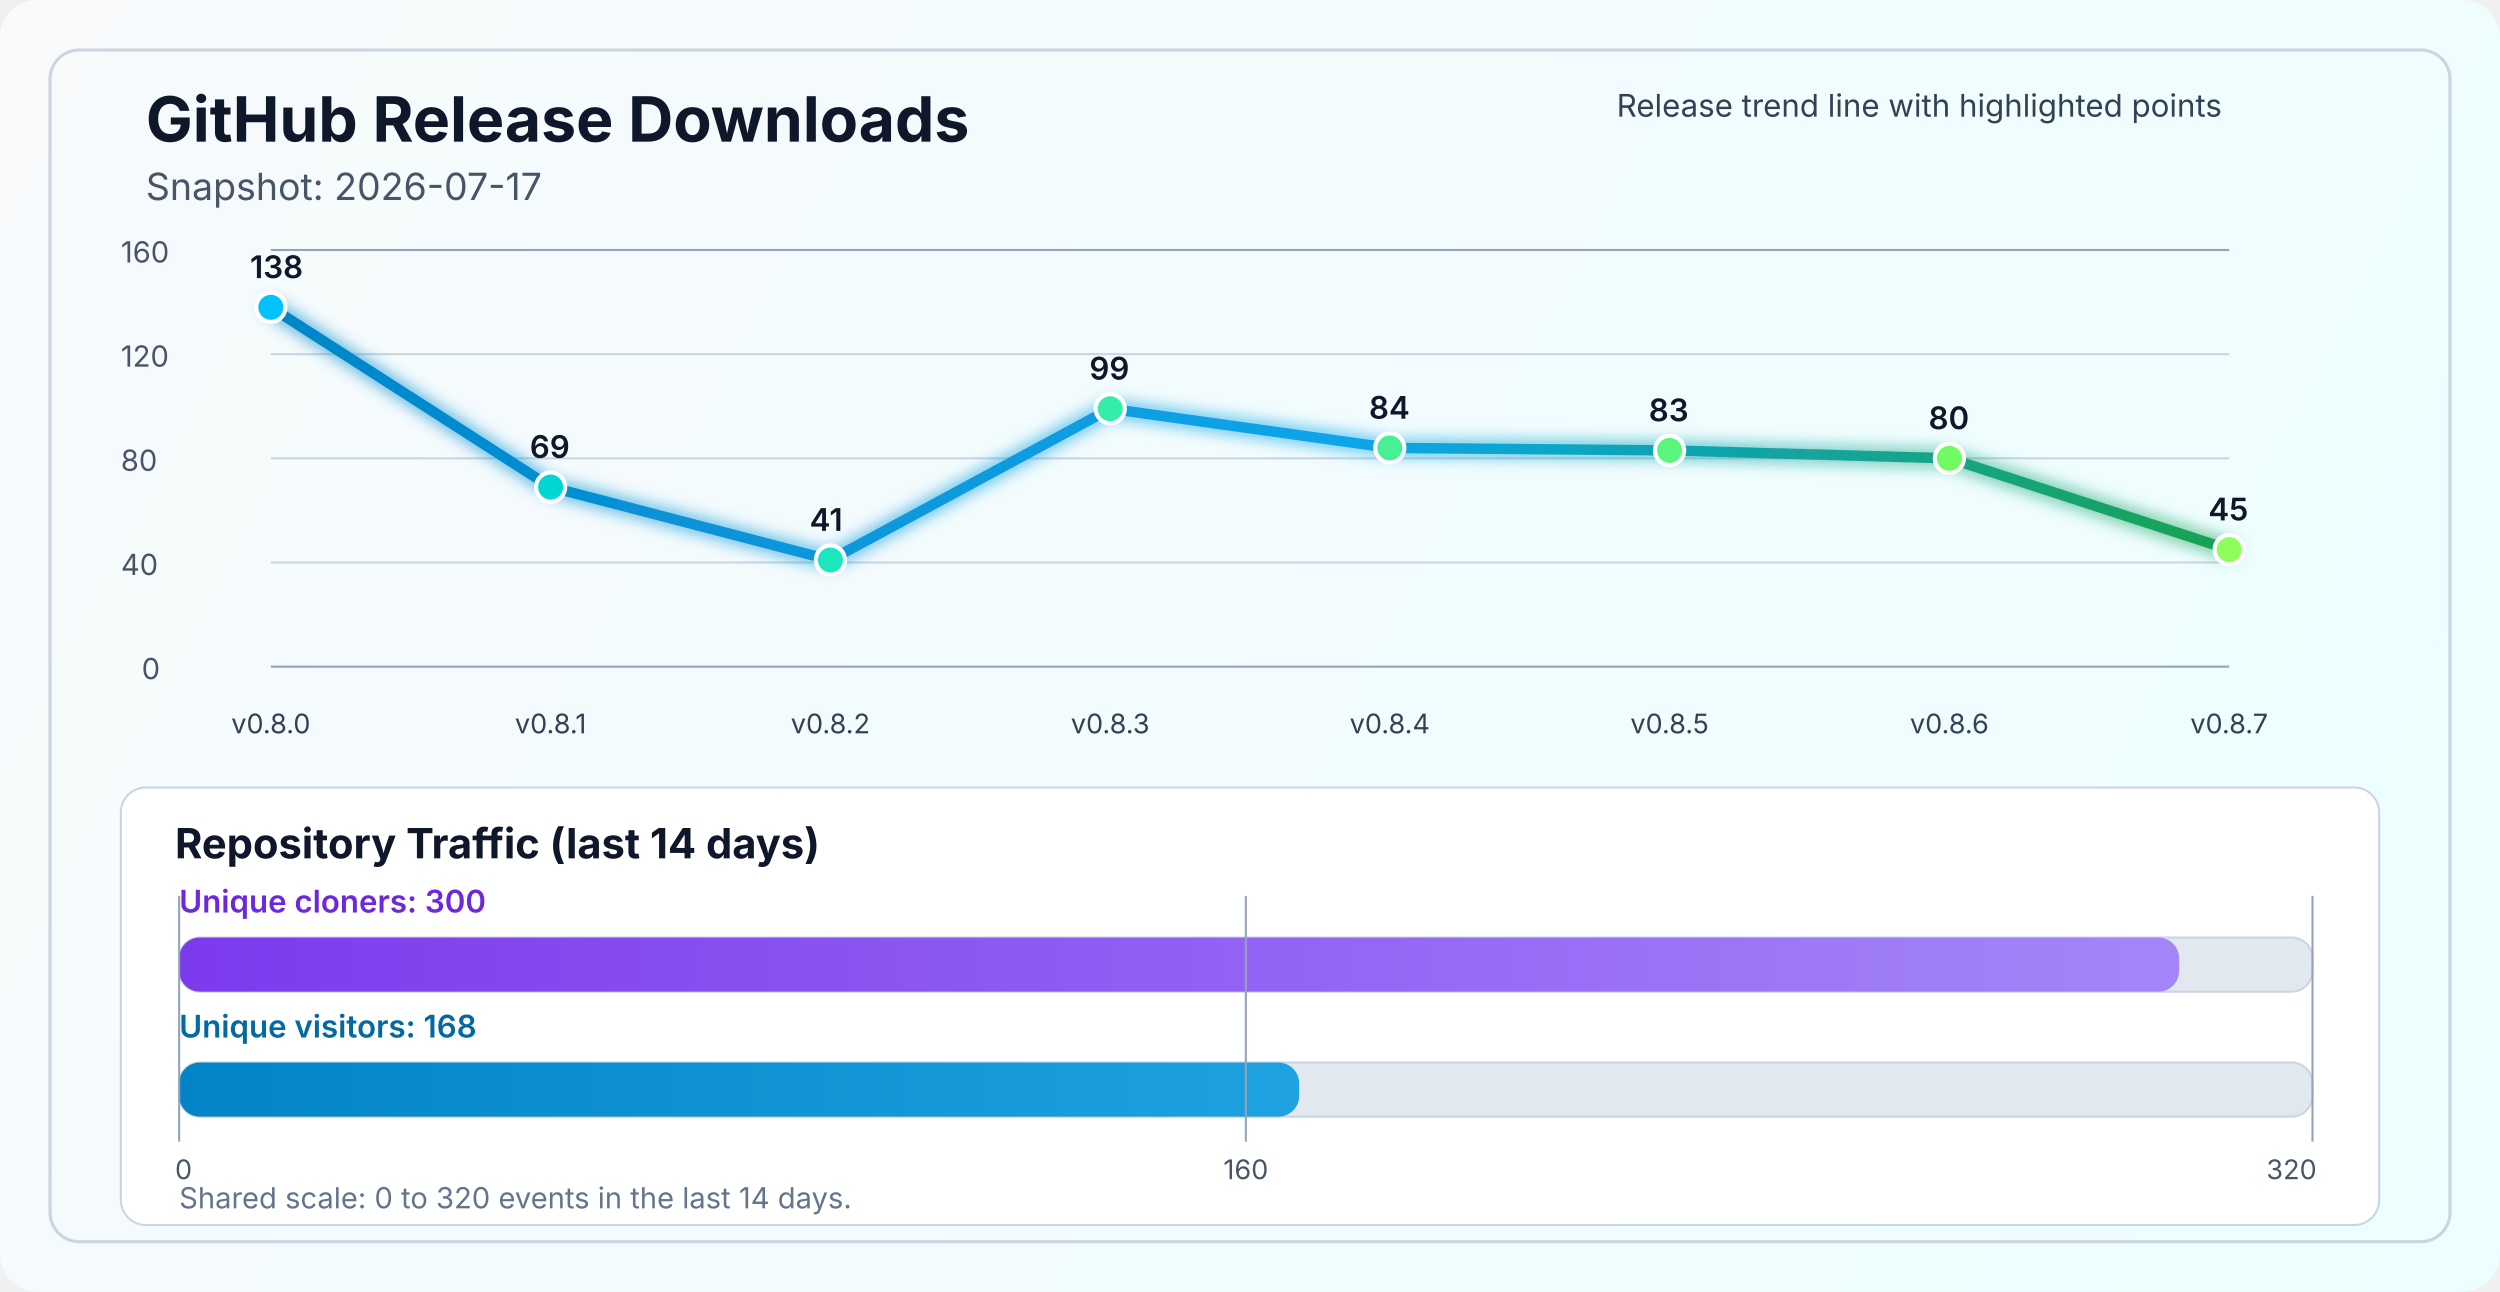
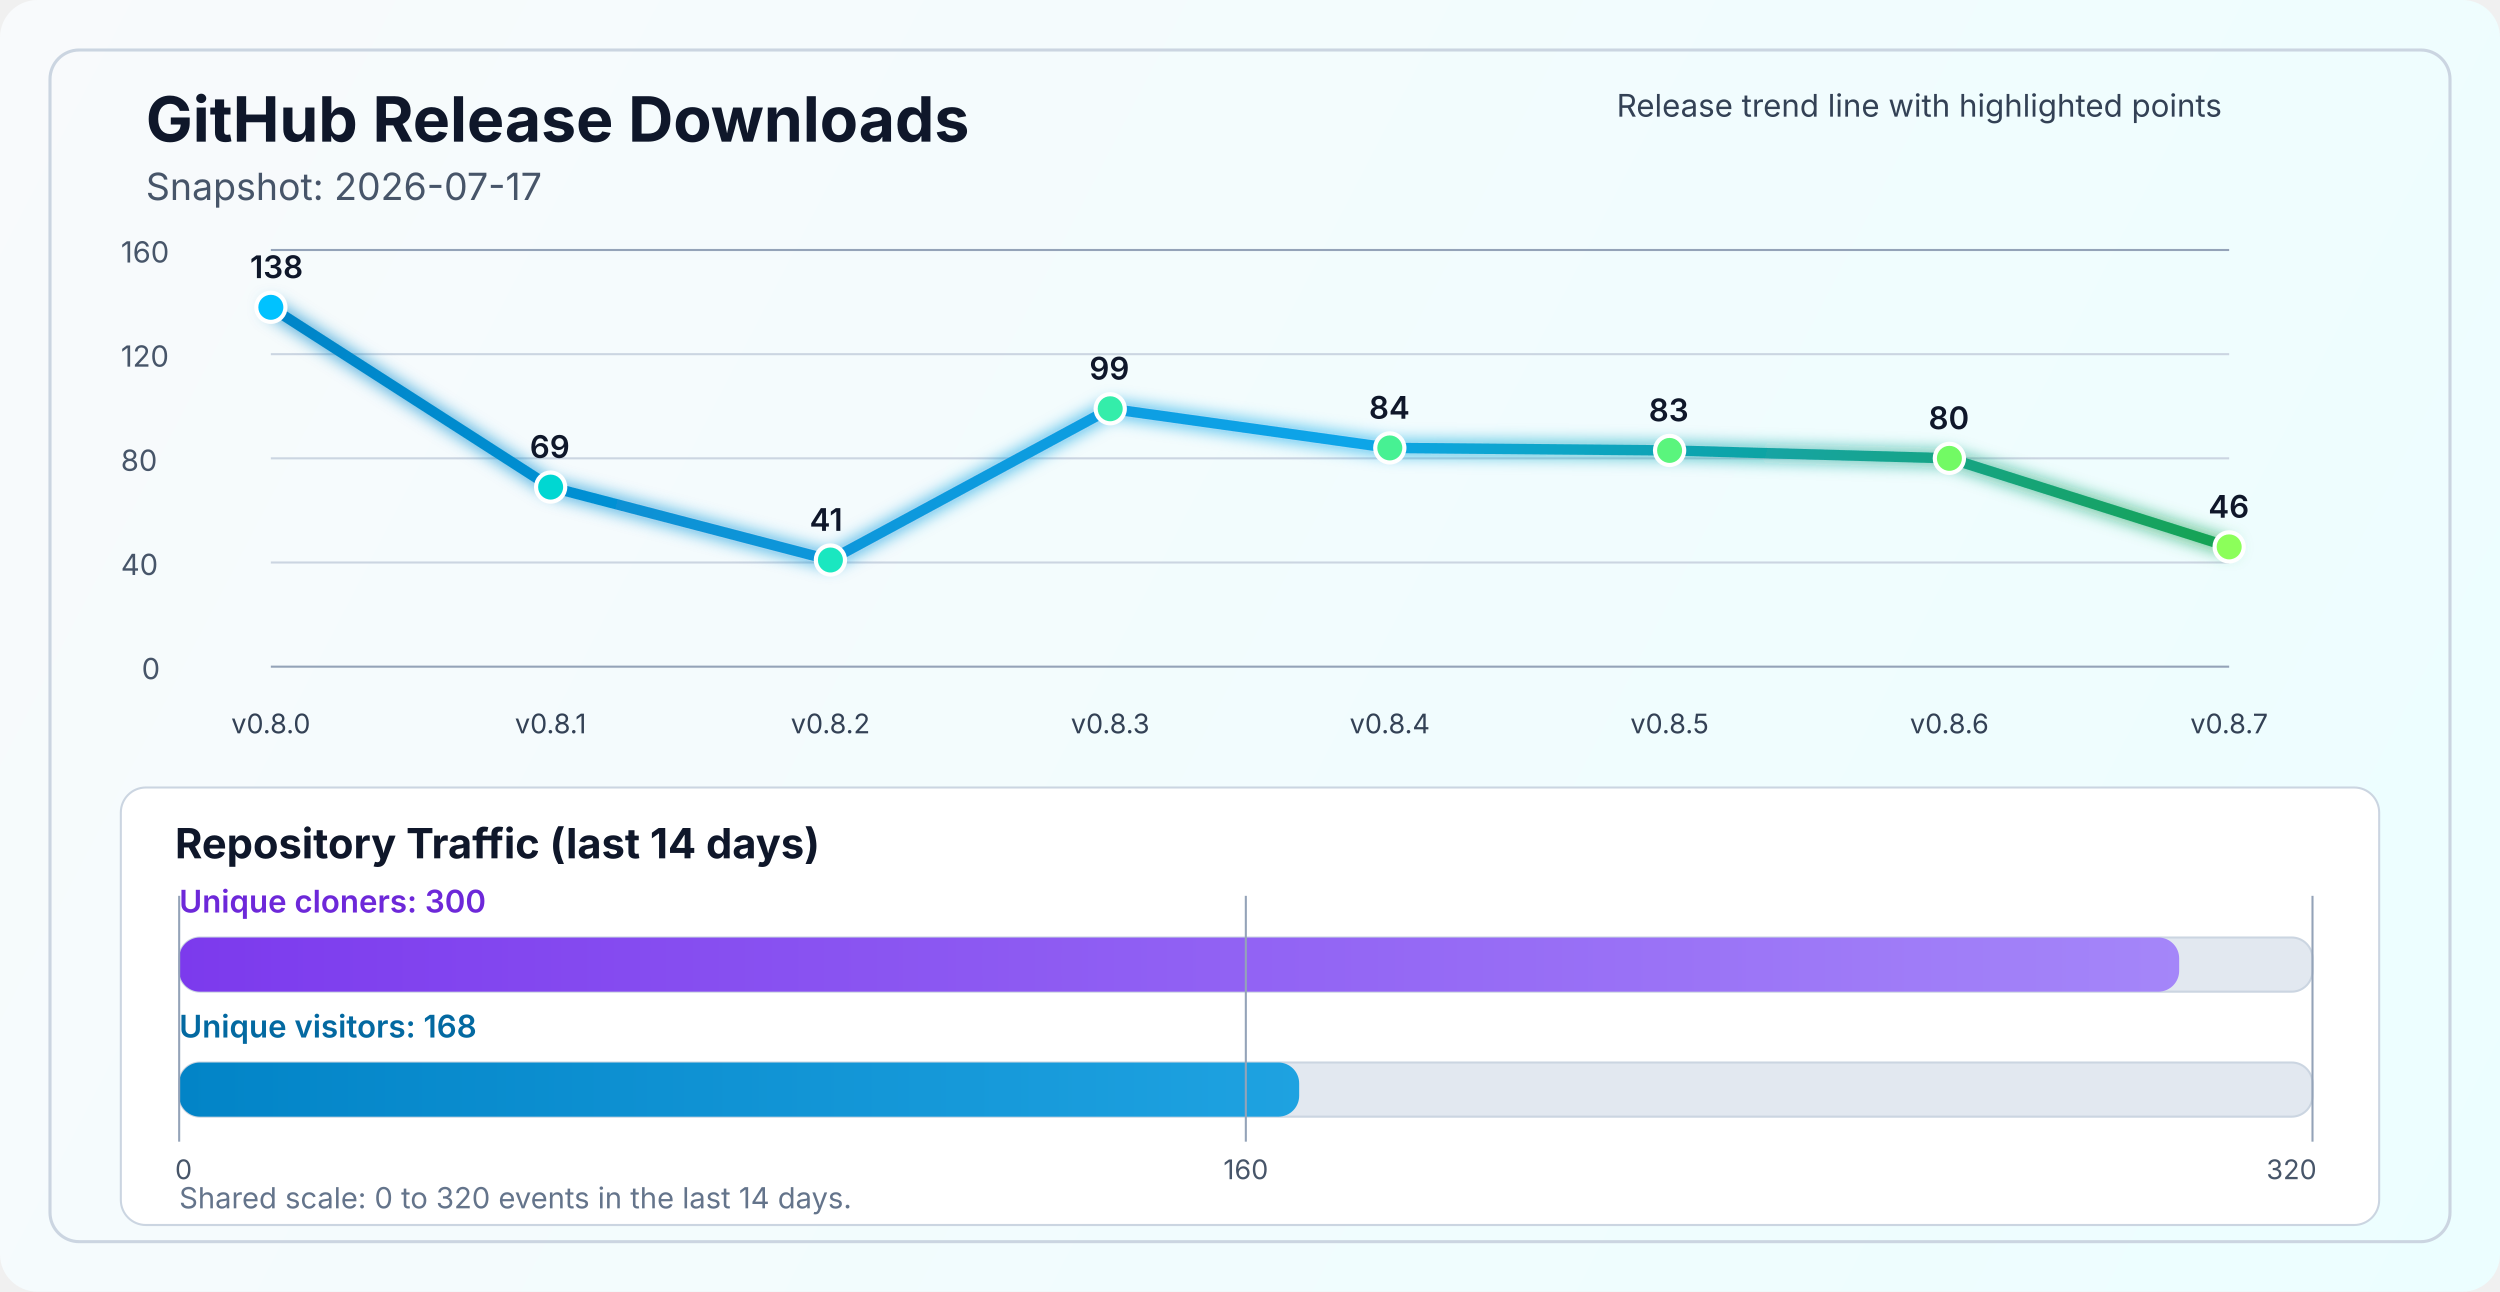
<svg xmlns="http://www.w3.org/2000/svg" width="1200" height="620" viewBox="0 0 1200 620" fill="none" role="img" aria-labelledby="title desc">
  <defs>
    <linearGradient id="bg" x1="0" y1="0" x2="1200" y2="620" gradientUnits="userSpaceOnUse">
      <stop stop-color="#F8FAFC" />
      <stop offset="1" stop-color="#ECFEFF" />
    </linearGradient>
    <linearGradient id="line" x1="130" y1="86" x2="1070" y2="340" gradientUnits="userSpaceOnUse">
      <stop stop-color="#0284C7" />
      <stop offset="0.55" stop-color="#0EA5E9" />
      <stop offset="1" stop-color="#16A34A" />
    </linearGradient>
    <linearGradient id="cloneFill" x1="86" y1="450" x2="1110" y2="450" gradientUnits="userSpaceOnUse">
      <stop stop-color="#7C3AED" />
      <stop offset="1" stop-color="#A78BFA" />
    </linearGradient>
    <linearGradient id="viewFill" x1="86" y1="482" x2="1110" y2="482" gradientUnits="userSpaceOnUse">
      <stop stop-color="#0284C7" />
      <stop offset="1" stop-color="#38BDF8" />
    </linearGradient>
    <filter id="glow" x="-50%" y="-50%" width="200%" height="200%">
      <feGaussianBlur stdDeviation="4" result="blur" />
      <feMerge>
        <feMergeNode in="blur" />
        <feMergeNode in="SourceGraphic" />
      </feMerge>
    </filter>
  </defs>
  <rect width="1200" height="620" rx="18" fill="url(#bg)" />
  <rect x="24" y="24" width="1152" height="572" rx="14" stroke="#CBD5E1" stroke-width="1.5" />
  <text x="70" y="68" fill="#0F172A" font-size="30" font-family="SF Pro Display, -apple-system, BlinkMacSystemFont, Segoe UI, sans-serif" font-weight="700">GitHub Release Downloads</text>
  <text x="70" y="96" fill="#475569" font-size="18" font-family="SF Pro Text, -apple-system, BlinkMacSystemFont, Segoe UI, sans-serif">Snapshot: 2026-07-17</text>
  <line x1="130" y1="320.0" x2="1070" y2="320.0" stroke="#94A3B8" stroke-width="1" />
  <line x1="130" y1="270.0" x2="1070" y2="270.0" stroke="#CBD5E1" stroke-width="1" />
  <line x1="130" y1="220.0" x2="1070" y2="220.0" stroke="#CBD5E1" stroke-width="1" />
  <line x1="130" y1="170.0" x2="1070" y2="170.0" stroke="#CBD5E1" stroke-width="1" />
  <line x1="130" y1="120.0" x2="1070" y2="120.0" stroke="#94A3B8" stroke-width="1" />
  <text x="68" y="326.0" fill="#475569" font-size="14" font-family="SF Pro Text, -apple-system, BlinkMacSystemFont, Segoe UI, sans-serif">0</text>
  <text x="58" y="276.0" fill="#475569" font-size="14" font-family="SF Pro Text, -apple-system, BlinkMacSystemFont, Segoe UI, sans-serif">40</text>
  <text x="58" y="226.0" fill="#475569" font-size="14" font-family="SF Pro Text, -apple-system, BlinkMacSystemFont, Segoe UI, sans-serif">80</text>
  <text x="58" y="176.0" fill="#475569" font-size="14" font-family="SF Pro Text, -apple-system, BlinkMacSystemFont, Segoe UI, sans-serif">120</text>
  <text x="58" y="126.0" fill="#475569" font-size="14" font-family="SF Pro Text, -apple-system, BlinkMacSystemFont, Segoe UI, sans-serif">160</text>
-   <polyline points="130.0,147.5 264.3,233.8 398.6,268.8 532.9,196.2 667.1,215.0 801.4,216.2 935.7,220.0 1070.0,263.8" fill="none" stroke="url(#line)" stroke-width="5" stroke-linecap="round" stroke-linejoin="round" filter="url(#glow)" />
+   <polyline points="130.0,147.5 264.3,233.8 398.6,268.8 532.9,196.2 667.1,215.0 801.4,216.2 935.7,220.0 1070.0,262.5" fill="none" stroke="url(#line)" stroke-width="5" stroke-linecap="round" stroke-linejoin="round" filter="url(#glow)" />
  <circle cx="130.0" cy="147.5" r="7" fill="#00C2FF" stroke="#FFFFFF" stroke-width="2" />
  <circle cx="264.3" cy="233.8" r="7" fill="#00D7D2" stroke="#FFFFFF" stroke-width="2" />
  <circle cx="398.6" cy="268.8" r="7" fill="#1AE7C0" stroke="#FFFFFF" stroke-width="2" />
  <circle cx="532.9" cy="196.2" r="7" fill="#34EDAA" stroke="#FFFFFF" stroke-width="2" />
  <circle cx="667.1" cy="215.0" r="7" fill="#47F193" stroke="#FFFFFF" stroke-width="2" />
  <circle cx="801.4" cy="216.2" r="7" fill="#5AF57D" stroke="#FFFFFF" stroke-width="2" />
  <circle cx="935.7" cy="220.0" r="7" fill="#72FA64" stroke="#FFFFFF" stroke-width="2" />
-   <circle cx="1070.0" cy="263.8" r="7" fill="#8CFF5A" stroke="#FFFFFF" stroke-width="2" />
+   <circle cx="1070.0" cy="262.5" r="7" fill="#8CFF5A" stroke="#FFFFFF" stroke-width="2" />
  <text x="130.0" y="352" text-anchor="middle" fill="#334155" font-size="13" font-family="SF Pro Text, -apple-system, BlinkMacSystemFont, Segoe UI, sans-serif">v0.8.0</text>
  <text x="264.3" y="352" text-anchor="middle" fill="#334155" font-size="13" font-family="SF Pro Text, -apple-system, BlinkMacSystemFont, Segoe UI, sans-serif">v0.8.1</text>
  <text x="398.6" y="352" text-anchor="middle" fill="#334155" font-size="13" font-family="SF Pro Text, -apple-system, BlinkMacSystemFont, Segoe UI, sans-serif">v0.8.2</text>
  <text x="532.9" y="352" text-anchor="middle" fill="#334155" font-size="13" font-family="SF Pro Text, -apple-system, BlinkMacSystemFont, Segoe UI, sans-serif">v0.8.3</text>
  <text x="667.1" y="352" text-anchor="middle" fill="#334155" font-size="13" font-family="SF Pro Text, -apple-system, BlinkMacSystemFont, Segoe UI, sans-serif">v0.8.4</text>
  <text x="801.4" y="352" text-anchor="middle" fill="#334155" font-size="13" font-family="SF Pro Text, -apple-system, BlinkMacSystemFont, Segoe UI, sans-serif">v0.8.5</text>
  <text x="935.7" y="352" text-anchor="middle" fill="#334155" font-size="13" font-family="SF Pro Text, -apple-system, BlinkMacSystemFont, Segoe UI, sans-serif">v0.8.6</text>
  <text x="1070.0" y="352" text-anchor="middle" fill="#334155" font-size="13" font-family="SF Pro Text, -apple-system, BlinkMacSystemFont, Segoe UI, sans-serif">v0.8.7</text>
  <text x="120.0" y="133.5" fill="#0F172A" font-size="15" font-family="SF Pro Text, -apple-system, BlinkMacSystemFont, Segoe UI, sans-serif" font-weight="600">138</text>
  <text x="254.3" y="219.8" fill="#0F172A" font-size="15" font-family="SF Pro Text, -apple-system, BlinkMacSystemFont, Segoe UI, sans-serif" font-weight="600">69</text>
  <text x="388.6" y="254.8" fill="#0F172A" font-size="15" font-family="SF Pro Text, -apple-system, BlinkMacSystemFont, Segoe UI, sans-serif" font-weight="600">41</text>
  <text x="522.9" y="182.2" fill="#0F172A" font-size="15" font-family="SF Pro Text, -apple-system, BlinkMacSystemFont, Segoe UI, sans-serif" font-weight="600">99</text>
  <text x="657.1" y="201.0" fill="#0F172A" font-size="15" font-family="SF Pro Text, -apple-system, BlinkMacSystemFont, Segoe UI, sans-serif" font-weight="600">84</text>
  <text x="791.4" y="202.2" fill="#0F172A" font-size="15" font-family="SF Pro Text, -apple-system, BlinkMacSystemFont, Segoe UI, sans-serif" font-weight="600">83</text>
  <text x="925.7" y="206.0" fill="#0F172A" font-size="15" font-family="SF Pro Text, -apple-system, BlinkMacSystemFont, Segoe UI, sans-serif" font-weight="600">80</text>
-   <text x="1060.0" y="249.8" fill="#0F172A" font-size="15" font-family="SF Pro Text, -apple-system, BlinkMacSystemFont, Segoe UI, sans-serif" font-weight="600">45</text>
+   <text x="1060.0" y="248.5" fill="#0F172A" font-size="15" font-family="SF Pro Text, -apple-system, BlinkMacSystemFont, Segoe UI, sans-serif" font-weight="600">46</text>
  <text x="776" y="56" fill="#334155" font-size="15" font-family="SF Pro Text, -apple-system, BlinkMacSystemFont, Segoe UI, sans-serif">Release trend line with highlighted points</text>
  <rect x="58" y="378" width="1084" height="210" rx="12" fill="#FFFFFF" stroke="#CBD5E1" stroke-width="1" />
  <text x="84" y="412" fill="#0F172A" font-size="20" font-family="SF Pro Text, -apple-system, BlinkMacSystemFont, Segoe UI, sans-serif" font-weight="700">Repository Traffic (last 14 days)</text>
  <text x="86" y="438" fill="#6D28D9" font-size="15" font-family="SF Pro Text, -apple-system, BlinkMacSystemFont, Segoe UI, sans-serif" font-weight="600">Unique cloners: 300</text>
  <rect x="86" y="450" width="1024" height="26" rx="10" fill="#E2E8F0" stroke="#CBD5E1" stroke-width="1" />
  <rect x="86" y="450" width="960.0" height="26" rx="10" fill="url(#cloneFill)" />
  <text x="86" y="498" fill="#0369A1" font-size="15" font-family="SF Pro Text, -apple-system, BlinkMacSystemFont, Segoe UI, sans-serif" font-weight="600">Unique visitors: 168</text>
  <rect x="86" y="510" width="1024" height="26" rx="10" fill="#E2E8F0" stroke="#CBD5E1" stroke-width="1" />
  <rect x="86" y="510" width="537.6" height="26" rx="10" fill="url(#viewFill)" />
  <line x1="86" y1="430" x2="86" y2="548" stroke="#94A3B8" stroke-width="1" />
  <line x1="598.0" y1="430" x2="598.0" y2="548" stroke="#94A3B8" stroke-width="1" />
  <line x1="1110" y1="430" x2="1110" y2="548" stroke="#94A3B8" stroke-width="1" />
  <text x="84" y="566" text-anchor="start" fill="#475569" font-size="13" font-family="SF Pro Text, -apple-system, BlinkMacSystemFont, Segoe UI, sans-serif">0</text>
  <text x="598.0" y="566" text-anchor="middle" fill="#475569" font-size="13" font-family="SF Pro Text, -apple-system, BlinkMacSystemFont, Segoe UI, sans-serif">160</text>
  <text x="1112" y="566" text-anchor="end" fill="#475569" font-size="13" font-family="SF Pro Text, -apple-system, BlinkMacSystemFont, Segoe UI, sans-serif">320</text>
  <text x="86" y="580" fill="#64748B" font-size="14" font-family="SF Pro Text, -apple-system, BlinkMacSystemFont, Segoe UI, sans-serif">Shared scale: 0 to 320 events in the last 14 days.</text>
</svg>
